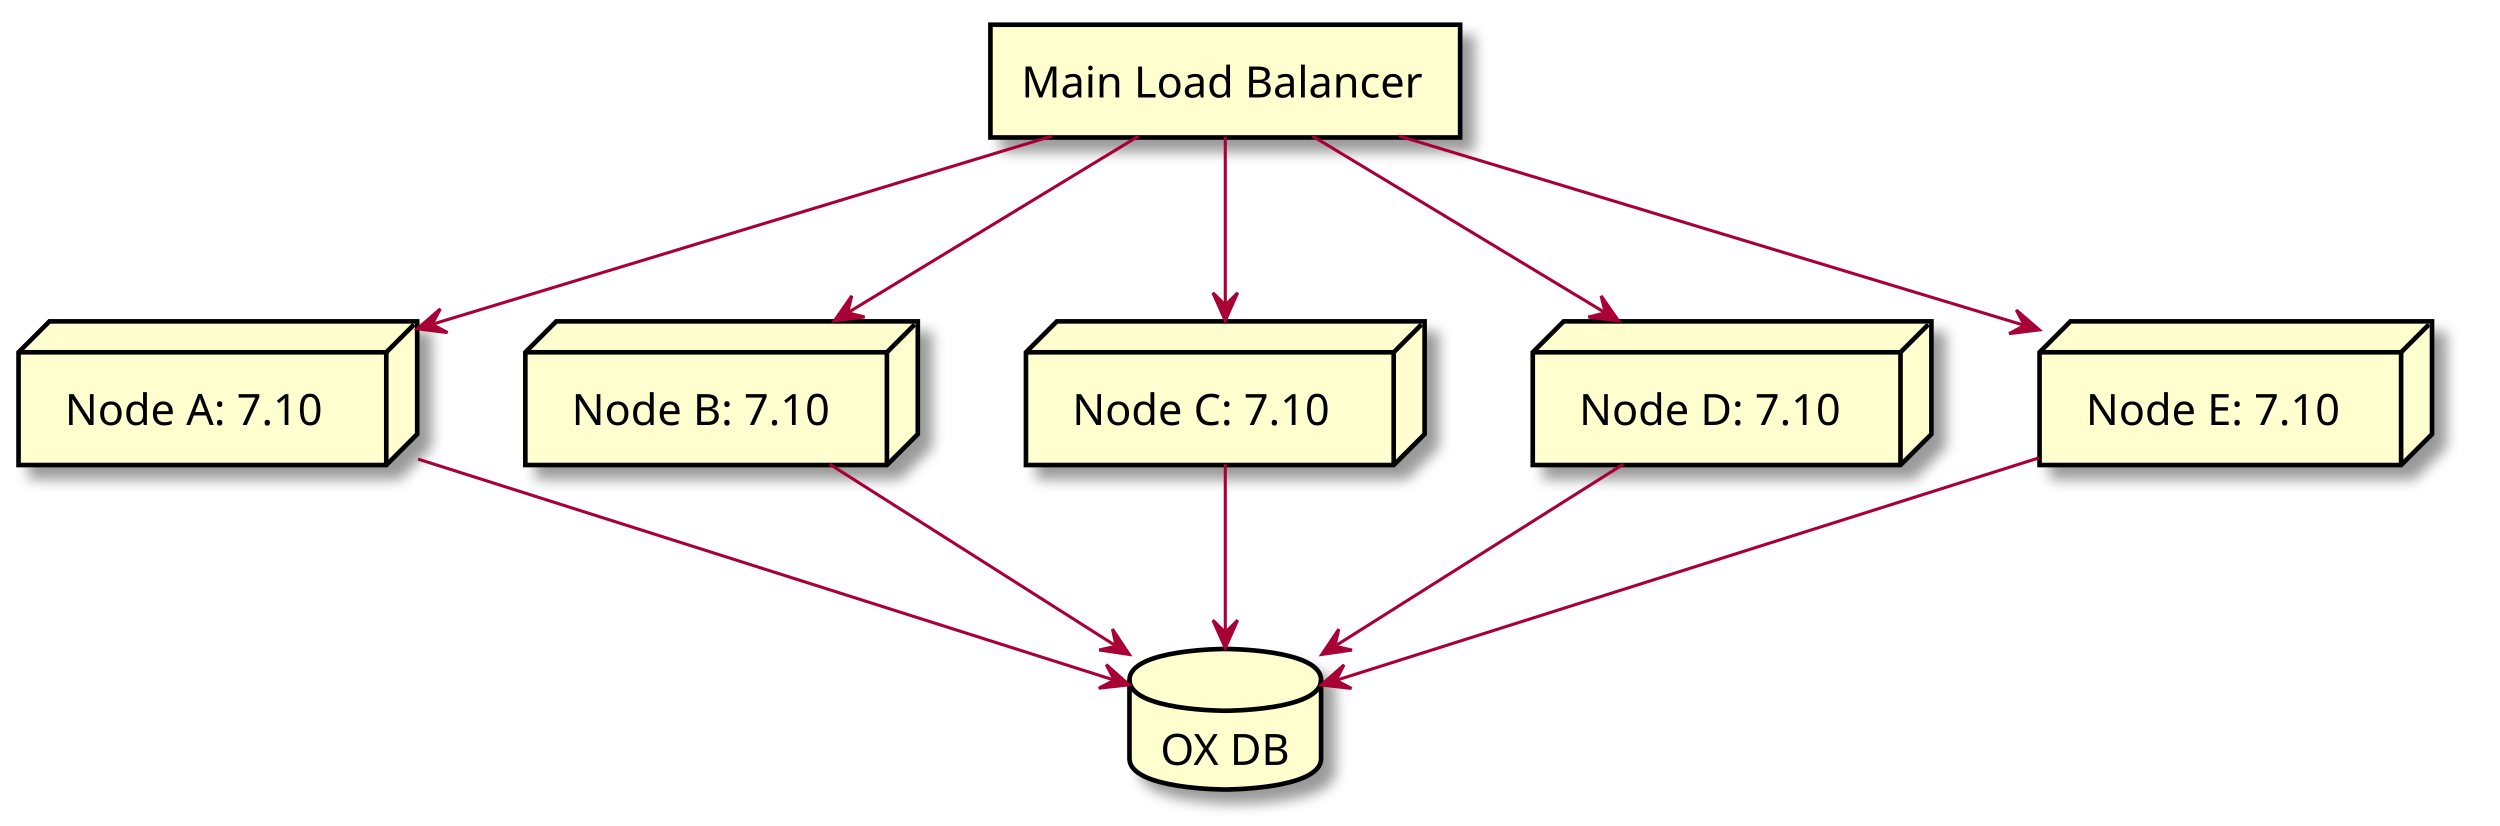
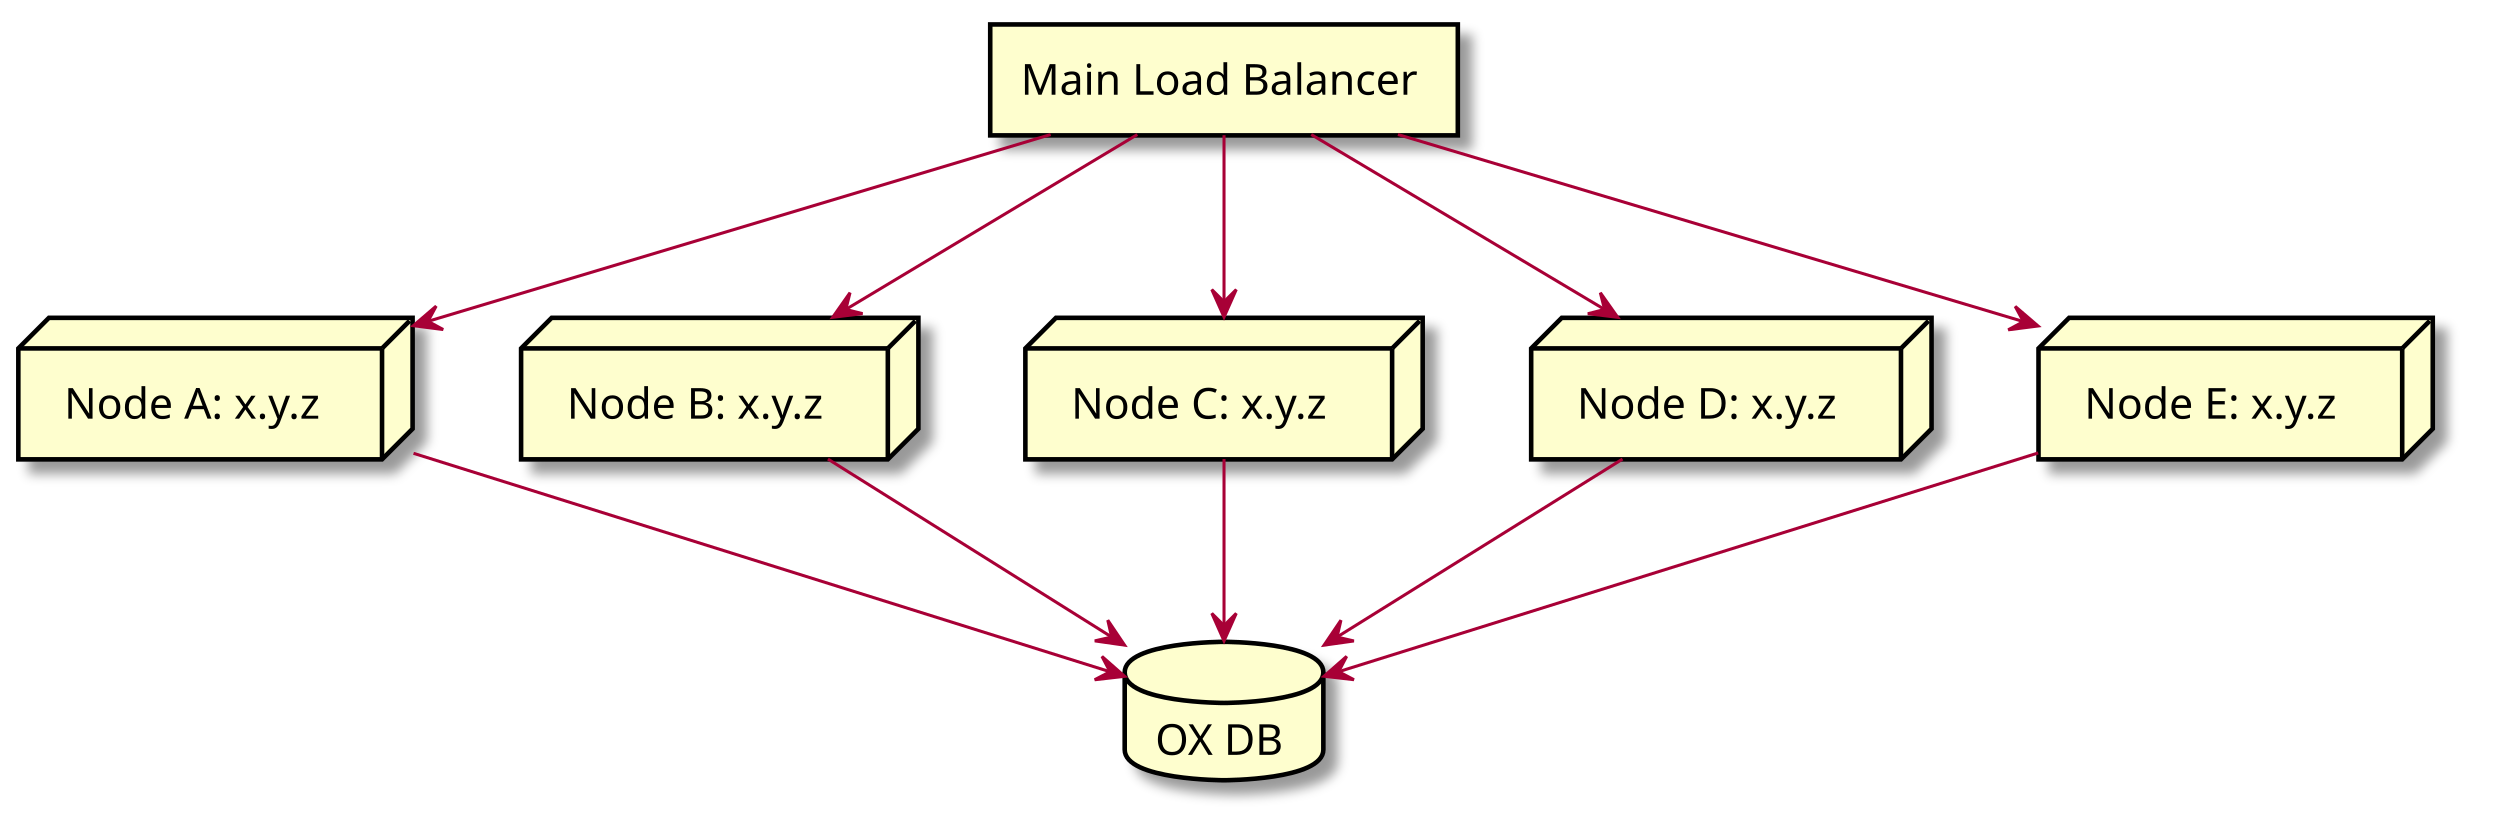
- <svg xmlns="http://www.w3.org/2000/svg" contentScriptType="application/ecmascript" contentStyleType="text/css" height="267px" preserveAspectRatio="none" style="width:809px;height:267px;" version="1.1" viewBox="0 0 809 267" width="809px" zoomAndPan="magnify">
+ <svg xmlns="http://www.w3.org/2000/svg" contentScriptType="application/ecmascript" contentStyleType="text/css" height="267px" preserveAspectRatio="none" style="width:818px;height:267px;" version="1.1" viewBox="0 0 818 267" width="818px" zoomAndPan="magnify">
  <defs>
-     <filter height="300%" id="f8kdc0rk1ijbr" width="300%" x="-1" y="-1">
+     <filter height="300%" id="f1280ho6f9esoc" width="300%" x="-1" y="-1">
      <feGaussianBlur result="blurOut" stdDeviation="2.0" />
      <feColorMatrix in="blurOut" result="blurOut2" type="matrix" values="0 0 0 0 0 0 0 0 0 0 0 0 0 0 0 0 0 0 .4 0" />
      <feOffset dx="4.0" dy="4.0" in="blurOut2" result="blurOut3" />
      <feBlend in="SourceGraphic" in2="blurOut3" mode="normal" />
    </filter>
  </defs>
  <g>
-     <rect fill="#FEFECE" filter="url(#f8kdc0rk1ijbr)" height="36.488" style="stroke: #000000; stroke-width: 1.5;" width="152" x="320.5" y="8" />
-     <text fill="#000000" font-family="sans-serif" font-size="14" lengthAdjust="spacingAndGlyphs" textLength="132" x="330.5" y="31.535">Main Load Balancer</text>
-     <polygon fill="#FEFECE" filter="url(#f8kdc0rk1ijbr)" points="6,114,16,104,135,104,135,140.488,125,150.488,6,150.488,6,114" style="stroke: #000000; stroke-width: 1.5;" />
+     <rect fill="#FEFECE" filter="url(#f1280ho6f9esoc)" height="36.297" style="stroke: #000000; stroke-width: 1.5;" width="153" x="324" y="8" />
+     <text fill="#000000" font-family="sans-serif" font-size="14" lengthAdjust="spacingAndGlyphs" textLength="133" x="334" y="30.995">Main Load Balancer</text>
+     <polygon fill="#FEFECE" filter="url(#f1280ho6f9esoc)" points="6,114,16,104,135,104,135,140.297,125,150.297,6,150.297,6,114" style="stroke: #000000; stroke-width: 1.5;" />
    <line style="stroke: #000000; stroke-width: 1.5;" x1="125" x2="134" y1="114" y2="105" />
    <line style="stroke: #000000; stroke-width: 1.5;" x1="6" x2="125" y1="114" y2="114" />
-     <line style="stroke: #000000; stroke-width: 1.5;" x1="125" x2="125" y1="114" y2="150.488" />
-     <text fill="#000000" font-family="sans-serif" font-size="14" lengthAdjust="spacingAndGlyphs" textLength="89" x="21" y="137.535">Node A: 7.10</text>
-     <polygon fill="#FEFECE" filter="url(#f8kdc0rk1ijbr)" points="170,114,180,104,297,104,297,140.488,287,150.488,170,150.488,170,114" style="stroke: #000000; stroke-width: 1.5;" />
-     <line style="stroke: #000000; stroke-width: 1.5;" x1="287" x2="296" y1="114" y2="105" />
-     <line style="stroke: #000000; stroke-width: 1.5;" x1="170" x2="287" y1="114" y2="114" />
-     <line style="stroke: #000000; stroke-width: 1.5;" x1="287" x2="287" y1="114" y2="150.488" />
-     <text fill="#000000" font-family="sans-serif" font-size="14" lengthAdjust="spacingAndGlyphs" textLength="87" x="185" y="137.535">Node B: 7.10</text>
-     <polygon fill="#FEFECE" filter="url(#f8kdc0rk1ijbr)" points="332,114,342,104,461,104,461,140.488,451,150.488,332,150.488,332,114" style="stroke: #000000; stroke-width: 1.5;" />
-     <line style="stroke: #000000; stroke-width: 1.5;" x1="451" x2="460" y1="114" y2="105" />
-     <line style="stroke: #000000; stroke-width: 1.5;" x1="332" x2="451" y1="114" y2="114" />
-     <line style="stroke: #000000; stroke-width: 1.5;" x1="451" x2="451" y1="114" y2="150.488" />
-     <text fill="#000000" font-family="sans-serif" font-size="14" lengthAdjust="spacingAndGlyphs" textLength="89" x="347" y="137.535">Node C: 7.10</text>
-     <polygon fill="#FEFECE" filter="url(#f8kdc0rk1ijbr)" points="496,114,506,104,625,104,625,140.488,615,150.488,496,150.488,496,114" style="stroke: #000000; stroke-width: 1.5;" />
-     <line style="stroke: #000000; stroke-width: 1.5;" x1="615" x2="624" y1="114" y2="105" />
-     <line style="stroke: #000000; stroke-width: 1.5;" x1="496" x2="615" y1="114" y2="114" />
-     <line style="stroke: #000000; stroke-width: 1.5;" x1="615" x2="615" y1="114" y2="150.488" />
-     <text fill="#000000" font-family="sans-serif" font-size="14" lengthAdjust="spacingAndGlyphs" textLength="89" x="511" y="137.535">Node D: 7.10</text>
-     <polygon fill="#FEFECE" filter="url(#f8kdc0rk1ijbr)" points="660,114,670,104,787,104,787,140.488,777,150.488,660,150.488,660,114" style="stroke: #000000; stroke-width: 1.5;" />
-     <line style="stroke: #000000; stroke-width: 1.5;" x1="777" x2="786" y1="114" y2="105" />
-     <line style="stroke: #000000; stroke-width: 1.5;" x1="660" x2="777" y1="114" y2="114" />
-     <line style="stroke: #000000; stroke-width: 1.5;" x1="777" x2="777" y1="114" y2="150.488" />
-     <text fill="#000000" font-family="sans-serif" font-size="14" lengthAdjust="spacingAndGlyphs" textLength="87" x="675" y="137.535">Node E: 7.10</text>
-     <path d="M365.5,220 C365.5,210 396.5,210 396.5,210 C396.5,210 427.5,210 427.5,220 L427.5,245.488 C427.5,255.488 396.5,255.488 396.5,255.488 C396.5,255.488 365.5,255.488 365.5,245.488 L365.5,220 " fill="#FEFECE" filter="url(#f8kdc0rk1ijbr)" style="stroke: #000000; stroke-width: 1.5;" />
-     <path d="M365.5,220 C365.5,230 396.5,230 396.5,230 C396.5,230 427.5,230 427.5,220 " fill="none" style="stroke: #000000; stroke-width: 1.5;" />
-     <text fill="#000000" font-family="sans-serif" font-size="14" lengthAdjust="spacingAndGlyphs" textLength="42" x="375.5" y="247.535">OX DB</text>
-     <path d="M340.459,44.019 C284.947,60.876 199.804,86.733 140.014,104.89 " fill="none" id="Main Load Balancer-Node A: 7.10" style="stroke: #A80036; stroke-width: 1.0;" />
-     <polygon fill="#A80036" points="135.033,106.403,144.807,107.615,139.817,104.95,142.482,99.96,135.033,106.403" style="stroke: #A80036; stroke-width: 1.0;" />
-     <path d="M368.479,44.019 C342.645,59.709 303.976,83.196 274.639,101.014 " fill="none" id="Main Load Balancer-Node B: 7.10" style="stroke: #A80036; stroke-width: 1.0;" />
-     <polygon fill="#A80036" points="270.015,103.822,279.784,102.569,274.289,101.227,275.631,95.731,270.015,103.822" style="stroke: #A80036; stroke-width: 1.0;" />
-     <path d="M396.5,44.244 C396.5,59.206 396.5,81.13 396.5,98.509 " fill="none" id="Main Load Balancer-Node C: 7.10" style="stroke: #A80036; stroke-width: 1.0;" />
-     <polygon fill="#A80036" points="396.5,103.744,400.5,94.744,396.5,98.744,392.5,94.744,396.5,103.744" style="stroke: #A80036; stroke-width: 1.0;" />
-     <path d="M424.693,44.019 C450.792,59.774 489.912,83.389 519.472,101.233 " fill="none" id="Main Load Balancer-Node D: 7.10" style="stroke: #A80036; stroke-width: 1.0;" />
-     <polygon fill="#A80036" points="523.761,103.822,518.123,95.747,519.48,101.238,513.989,102.596,523.761,103.822" style="stroke: #A80036; stroke-width: 1.0;" />
-     <path d="M452.713,44.019 C508.75,60.984 594.89,87.063 654.918,105.237 " fill="none" id="Main Load Balancer-Node E: 7.10" style="stroke: #A80036; stroke-width: 1.0;" />
-     <polygon fill="#A80036" points="659.917,106.75,652.463,100.312,655.132,105.3,650.144,107.968,659.917,106.75" style="stroke: #A80036; stroke-width: 1.0;" />
-     <path d="M135.297,148.572 C202.889,170.032 306.4,202.895 360.591,220.099 " fill="none" id="Node A: 7.10-OX DB" style="stroke: #A80036; stroke-width: 1.0;" />
-     <polygon fill="#A80036" points="365.36,221.613,357.992,215.078,360.594,220.101,355.572,222.703,365.36,221.613" style="stroke: #A80036; stroke-width: 1.0;" />
-     <path d="M268.468,150.203 C295.816,167.569 333.678,191.61 361.129,209.041 " fill="none" id="Node B: 7.10-OX DB" style="stroke: #A80036; stroke-width: 1.0;" />
-     <polygon fill="#A80036" points="365.442,211.779,359.988,203.578,361.221,209.099,355.7,210.332,365.442,211.779" style="stroke: #A80036; stroke-width: 1.0;" />
-     <path d="M396.5,150.203 C396.5,166.137 396.5,187.69 396.5,204.601 " fill="none" id="Node C: 7.10-OX DB" style="stroke: #A80036; stroke-width: 1.0;" />
-     <polygon fill="#A80036" points="396.5,209.689,400.5,200.689,396.5,204.689,392.5,200.689,396.5,209.689" style="stroke: #A80036; stroke-width: 1.0;" />
-     <path d="M525.318,150.203 C497.802,167.569 459.708,191.61 432.088,209.041 " fill="none" id="Node D: 7.10-OX DB" style="stroke: #A80036; stroke-width: 1.0;" />
-     <polygon fill="#A80036" points="427.748,211.779,437.494,210.359,431.976,209.111,433.224,203.593,427.748,211.779" style="stroke: #A80036; stroke-width: 1.0;" />
-     <path d="M659.675,148.202 C591.837,169.673 486.979,202.862 432.355,220.151 " fill="none" id="Node E: 7.10-OX DB" style="stroke: #A80036; stroke-width: 1.0;" />
-     <polygon fill="#A80036" points="427.549,221.673,437.337,222.771,432.316,220.164,434.923,215.143,427.549,221.673" style="stroke: #A80036; stroke-width: 1.0;" />
+     <line style="stroke: #000000; stroke-width: 1.5;" x1="125" x2="125" y1="114" y2="150.297" />
+     <text fill="#000000" font-family="sans-serif" font-size="14" lengthAdjust="spacingAndGlyphs" textLength="89" x="21" y="136.995">Node A: x.y.z</text>
+     <polygon fill="#FEFECE" filter="url(#f1280ho6f9esoc)" points="170.5,114,180.5,104,300.5,104,300.5,140.297,290.5,150.297,170.5,150.297,170.5,114" style="stroke: #000000; stroke-width: 1.5;" />
+     <line style="stroke: #000000; stroke-width: 1.5;" x1="290.5" x2="299.5" y1="114" y2="105" />
+     <line style="stroke: #000000; stroke-width: 1.5;" x1="170.5" x2="290.5" y1="114" y2="114" />
+     <line style="stroke: #000000; stroke-width: 1.5;" x1="290.5" x2="290.5" y1="114" y2="150.297" />
+     <text fill="#000000" font-family="sans-serif" font-size="14" lengthAdjust="spacingAndGlyphs" textLength="90" x="185.5" y="136.995">Node B: x.y.z</text>
+     <polygon fill="#FEFECE" filter="url(#f1280ho6f9esoc)" points="335.5,114,345.5,104,465.5,104,465.5,140.297,455.5,150.297,335.5,150.297,335.5,114" style="stroke: #000000; stroke-width: 1.5;" />
+     <line style="stroke: #000000; stroke-width: 1.5;" x1="455.5" x2="464.5" y1="114" y2="105" />
+     <line style="stroke: #000000; stroke-width: 1.5;" x1="335.5" x2="455.5" y1="114" y2="114" />
+     <line style="stroke: #000000; stroke-width: 1.5;" x1="455.5" x2="455.5" y1="114" y2="150.297" />
+     <text fill="#000000" font-family="sans-serif" font-size="14" lengthAdjust="spacingAndGlyphs" textLength="90" x="350.5" y="136.995">Node C: x.y.z</text>
+     <polygon fill="#FEFECE" filter="url(#f1280ho6f9esoc)" points="501,114,511,104,632,104,632,140.297,622,150.297,501,150.297,501,114" style="stroke: #000000; stroke-width: 1.5;" />
+     <line style="stroke: #000000; stroke-width: 1.5;" x1="622" x2="631" y1="114" y2="105" />
+     <line style="stroke: #000000; stroke-width: 1.5;" x1="501" x2="622" y1="114" y2="114" />
+     <line style="stroke: #000000; stroke-width: 1.5;" x1="622" x2="622" y1="114" y2="150.297" />
+     <text fill="#000000" font-family="sans-serif" font-size="14" lengthAdjust="spacingAndGlyphs" textLength="91" x="516" y="136.995">Node D: x.y.z</text>
+     <polygon fill="#FEFECE" filter="url(#f1280ho6f9esoc)" points="667,114,677,104,796,104,796,140.297,786,150.297,667,150.297,667,114" style="stroke: #000000; stroke-width: 1.5;" />
+     <line style="stroke: #000000; stroke-width: 1.5;" x1="786" x2="795" y1="114" y2="105" />
+     <line style="stroke: #000000; stroke-width: 1.5;" x1="667" x2="786" y1="114" y2="114" />
+     <line style="stroke: #000000; stroke-width: 1.5;" x1="786" x2="786" y1="114" y2="150.297" />
+     <text fill="#000000" font-family="sans-serif" font-size="14" lengthAdjust="spacingAndGlyphs" textLength="89" x="682" y="136.995">Node E: x.y.z</text>
+     <path d="M368,220 C368,210 400.5,210 400.5,210 C400.5,210 433,210 433,220 L433,245.297 C433,255.297 400.5,255.297 400.5,255.297 C400.5,255.297 368,255.297 368,245.297 L368,220 " fill="#FEFECE" filter="url(#f1280ho6f9esoc)" style="stroke: #000000; stroke-width: 1.5;" />
+     <path d="M368,220 C368,230 400.5,230 400.5,230 C400.5,230 433,230 433,220 " fill="none" style="stroke: #000000; stroke-width: 1.5;" />
+     <text fill="#000000" font-family="sans-serif" font-size="14" lengthAdjust="spacingAndGlyphs" textLength="45" x="378" y="246.995">OX DB</text>
+     <path d="M343.771,44.019 C287.399,60.93 200.841,86.898 140.288,105.063 " fill="none" id="Main Load Balancer-Node A: x.y.z" style="stroke: #A80036; stroke-width: 1.0;" />
+     <polygon fill="#A80036" points="135.244,106.577,145.014,107.821,140.033,105.14,142.714,100.159,135.244,106.577" style="stroke: #A80036; stroke-width: 1.0;" />
+     <path d="M372.135,44.019 C345.877,59.774 306.518,83.389 276.778,101.233 " fill="none" id="Main Load Balancer-Node B: x.y.z" style="stroke: #A80036; stroke-width: 1.0;" />
+     <polygon fill="#A80036" points="272.463,103.822,282.239,102.624,276.751,101.251,278.125,95.763,272.463,103.822" style="stroke: #A80036; stroke-width: 1.0;" />
+     <path d="M400.5,44.244 C400.5,59.206 400.5,81.13 400.5,98.509 " fill="none" id="Main Load Balancer-Node C: x.y.z" style="stroke: #A80036; stroke-width: 1.0;" />
+     <polygon fill="#A80036" points="400.5,103.744,404.5,94.744,400.5,98.744,396.5,94.744,400.5,103.744" style="stroke: #A80036; stroke-width: 1.0;" />
+     <path d="M429.036,44.019 C455.454,59.774 495.051,83.389 524.972,101.233 " fill="none" id="Main Load Balancer-Node D: x.y.z" style="stroke: #A80036; stroke-width: 1.0;" />
+     <polygon fill="#A80036" points="529.313,103.822,523.631,95.778,525.018,101.262,519.534,102.649,529.313,103.822" style="stroke: #A80036; stroke-width: 1.0;" />
+     <path d="M457.401,44.019 C514.033,60.957 601.041,86.98 661.79,105.15 " fill="none" id="Main Load Balancer-Node E: x.y.z" style="stroke: #A80036; stroke-width: 1.0;" />
+     <polygon fill="#A80036" points="666.849,106.663,659.373,100.251,662.059,105.23,657.08,107.916,666.849,106.663" style="stroke: #A80036; stroke-width: 1.0;" />
+     <path d="M135.304,148.325 C203.266,169.64 307.729,202.404 363.081,219.764 " fill="none" id="Node A: x.y.z-OX DB" style="stroke: #A80036; stroke-width: 1.0;" />
+     <polygon fill="#A80036" points="367.956,221.293,360.567,214.782,363.185,219.796,358.171,222.415,367.956,221.293" style="stroke: #A80036; stroke-width: 1.0;" />
+     <path d="M270.897,150.203 C298.221,167.343 335.913,190.987 363.607,208.358 " fill="none" id="Node B: x.y.z-OX DB" style="stroke: #A80036; stroke-width: 1.0;" />
+     <polygon fill="#A80036" points="367.963,211.09,362.465,202.919,363.727,208.433,358.213,209.696,367.963,211.09" style="stroke: #A80036; stroke-width: 1.0;" />
+     <path d="M400.5,150.203 C400.5,166.137 400.5,187.69 400.5,204.601 " fill="none" id="Node C: x.y.z-OX DB" style="stroke: #A80036; stroke-width: 1.0;" />
+     <polygon fill="#A80036" points="400.5,209.689,404.5,200.689,400.5,204.689,396.5,200.689,400.5,209.689" style="stroke: #A80036; stroke-width: 1.0;" />
+     <path d="M530.889,150.203 C503.399,167.343 465.478,190.987 437.616,208.358 " fill="none" id="Node D: x.y.z-OX DB" style="stroke: #A80036; stroke-width: 1.0;" />
+     <polygon fill="#A80036" points="433.234,211.09,442.987,209.722,437.477,208.445,438.754,202.934,433.234,211.09" style="stroke: #A80036; stroke-width: 1.0;" />
+     <path d="M666.894,148.202 C598.774,169.502 493.778,202.333 438.127,219.734 " fill="none" id="Node E: x.y.z-OX DB" style="stroke: #A80036; stroke-width: 1.0;" />
+     <polygon fill="#A80036" points="433.225,221.267,443.009,222.398,437.997,219.774,440.62,214.763,433.225,221.267" style="stroke: #A80036; stroke-width: 1.0;" />
  </g>
</svg>
